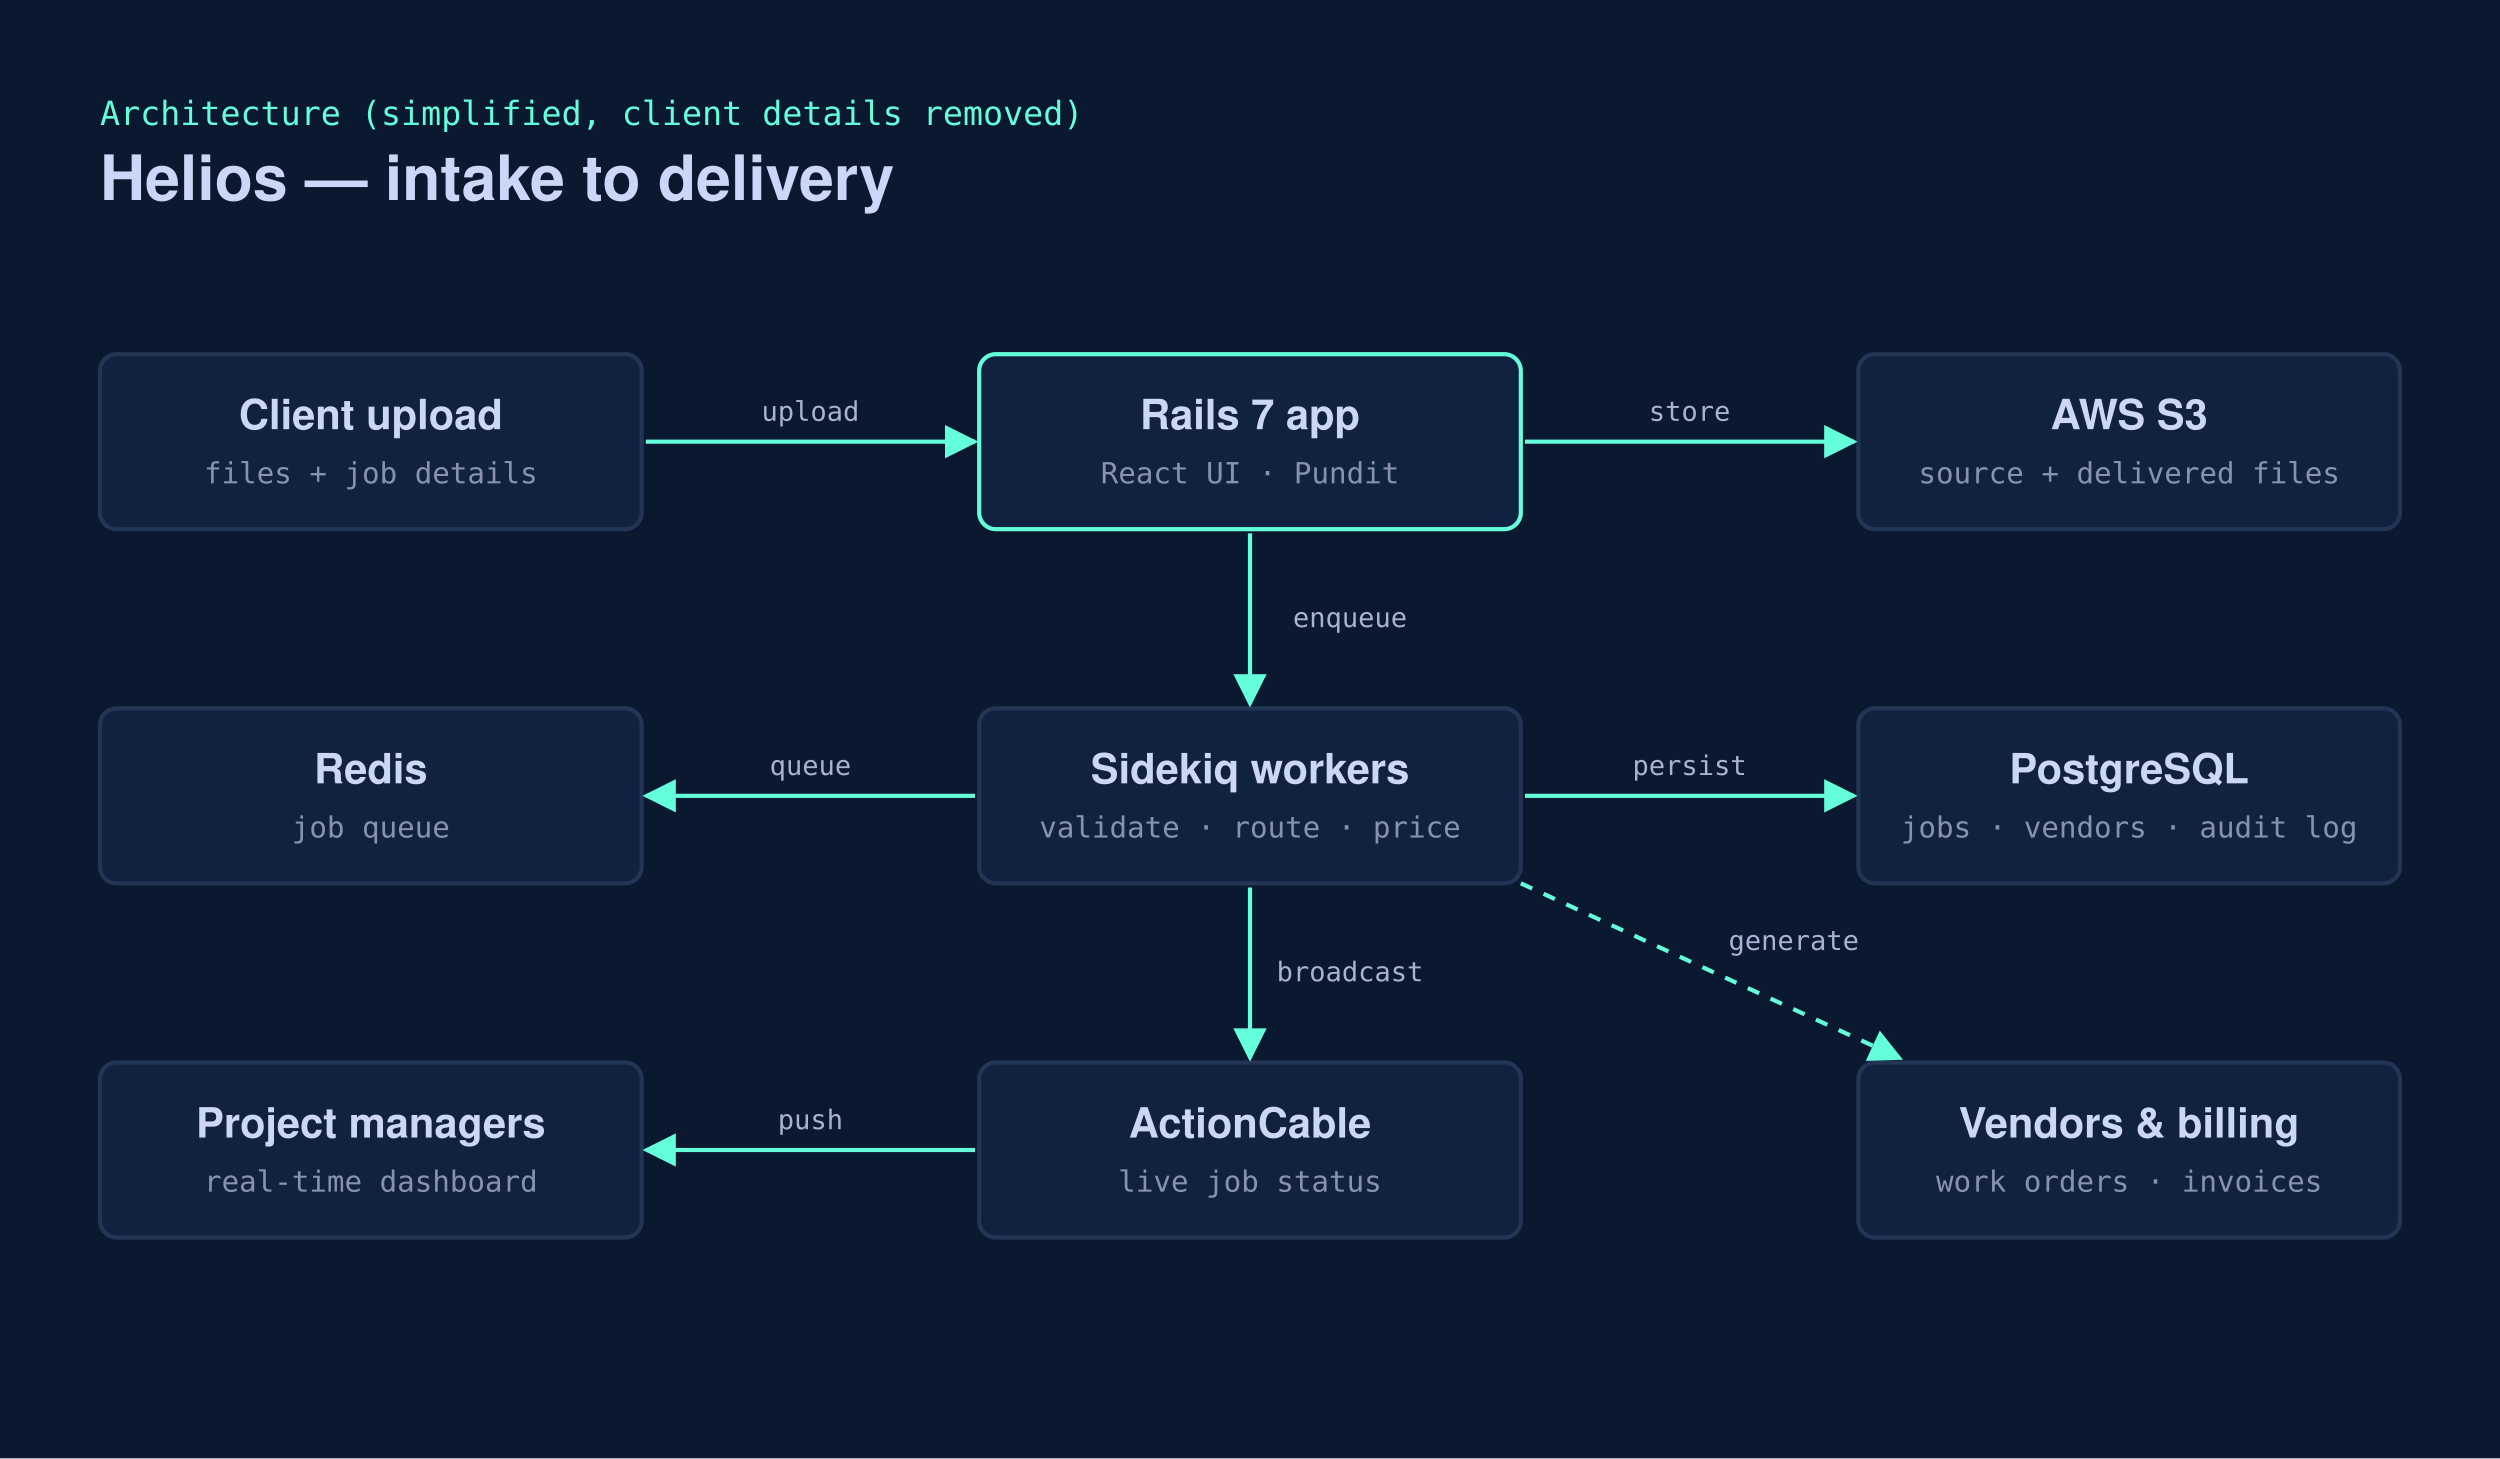
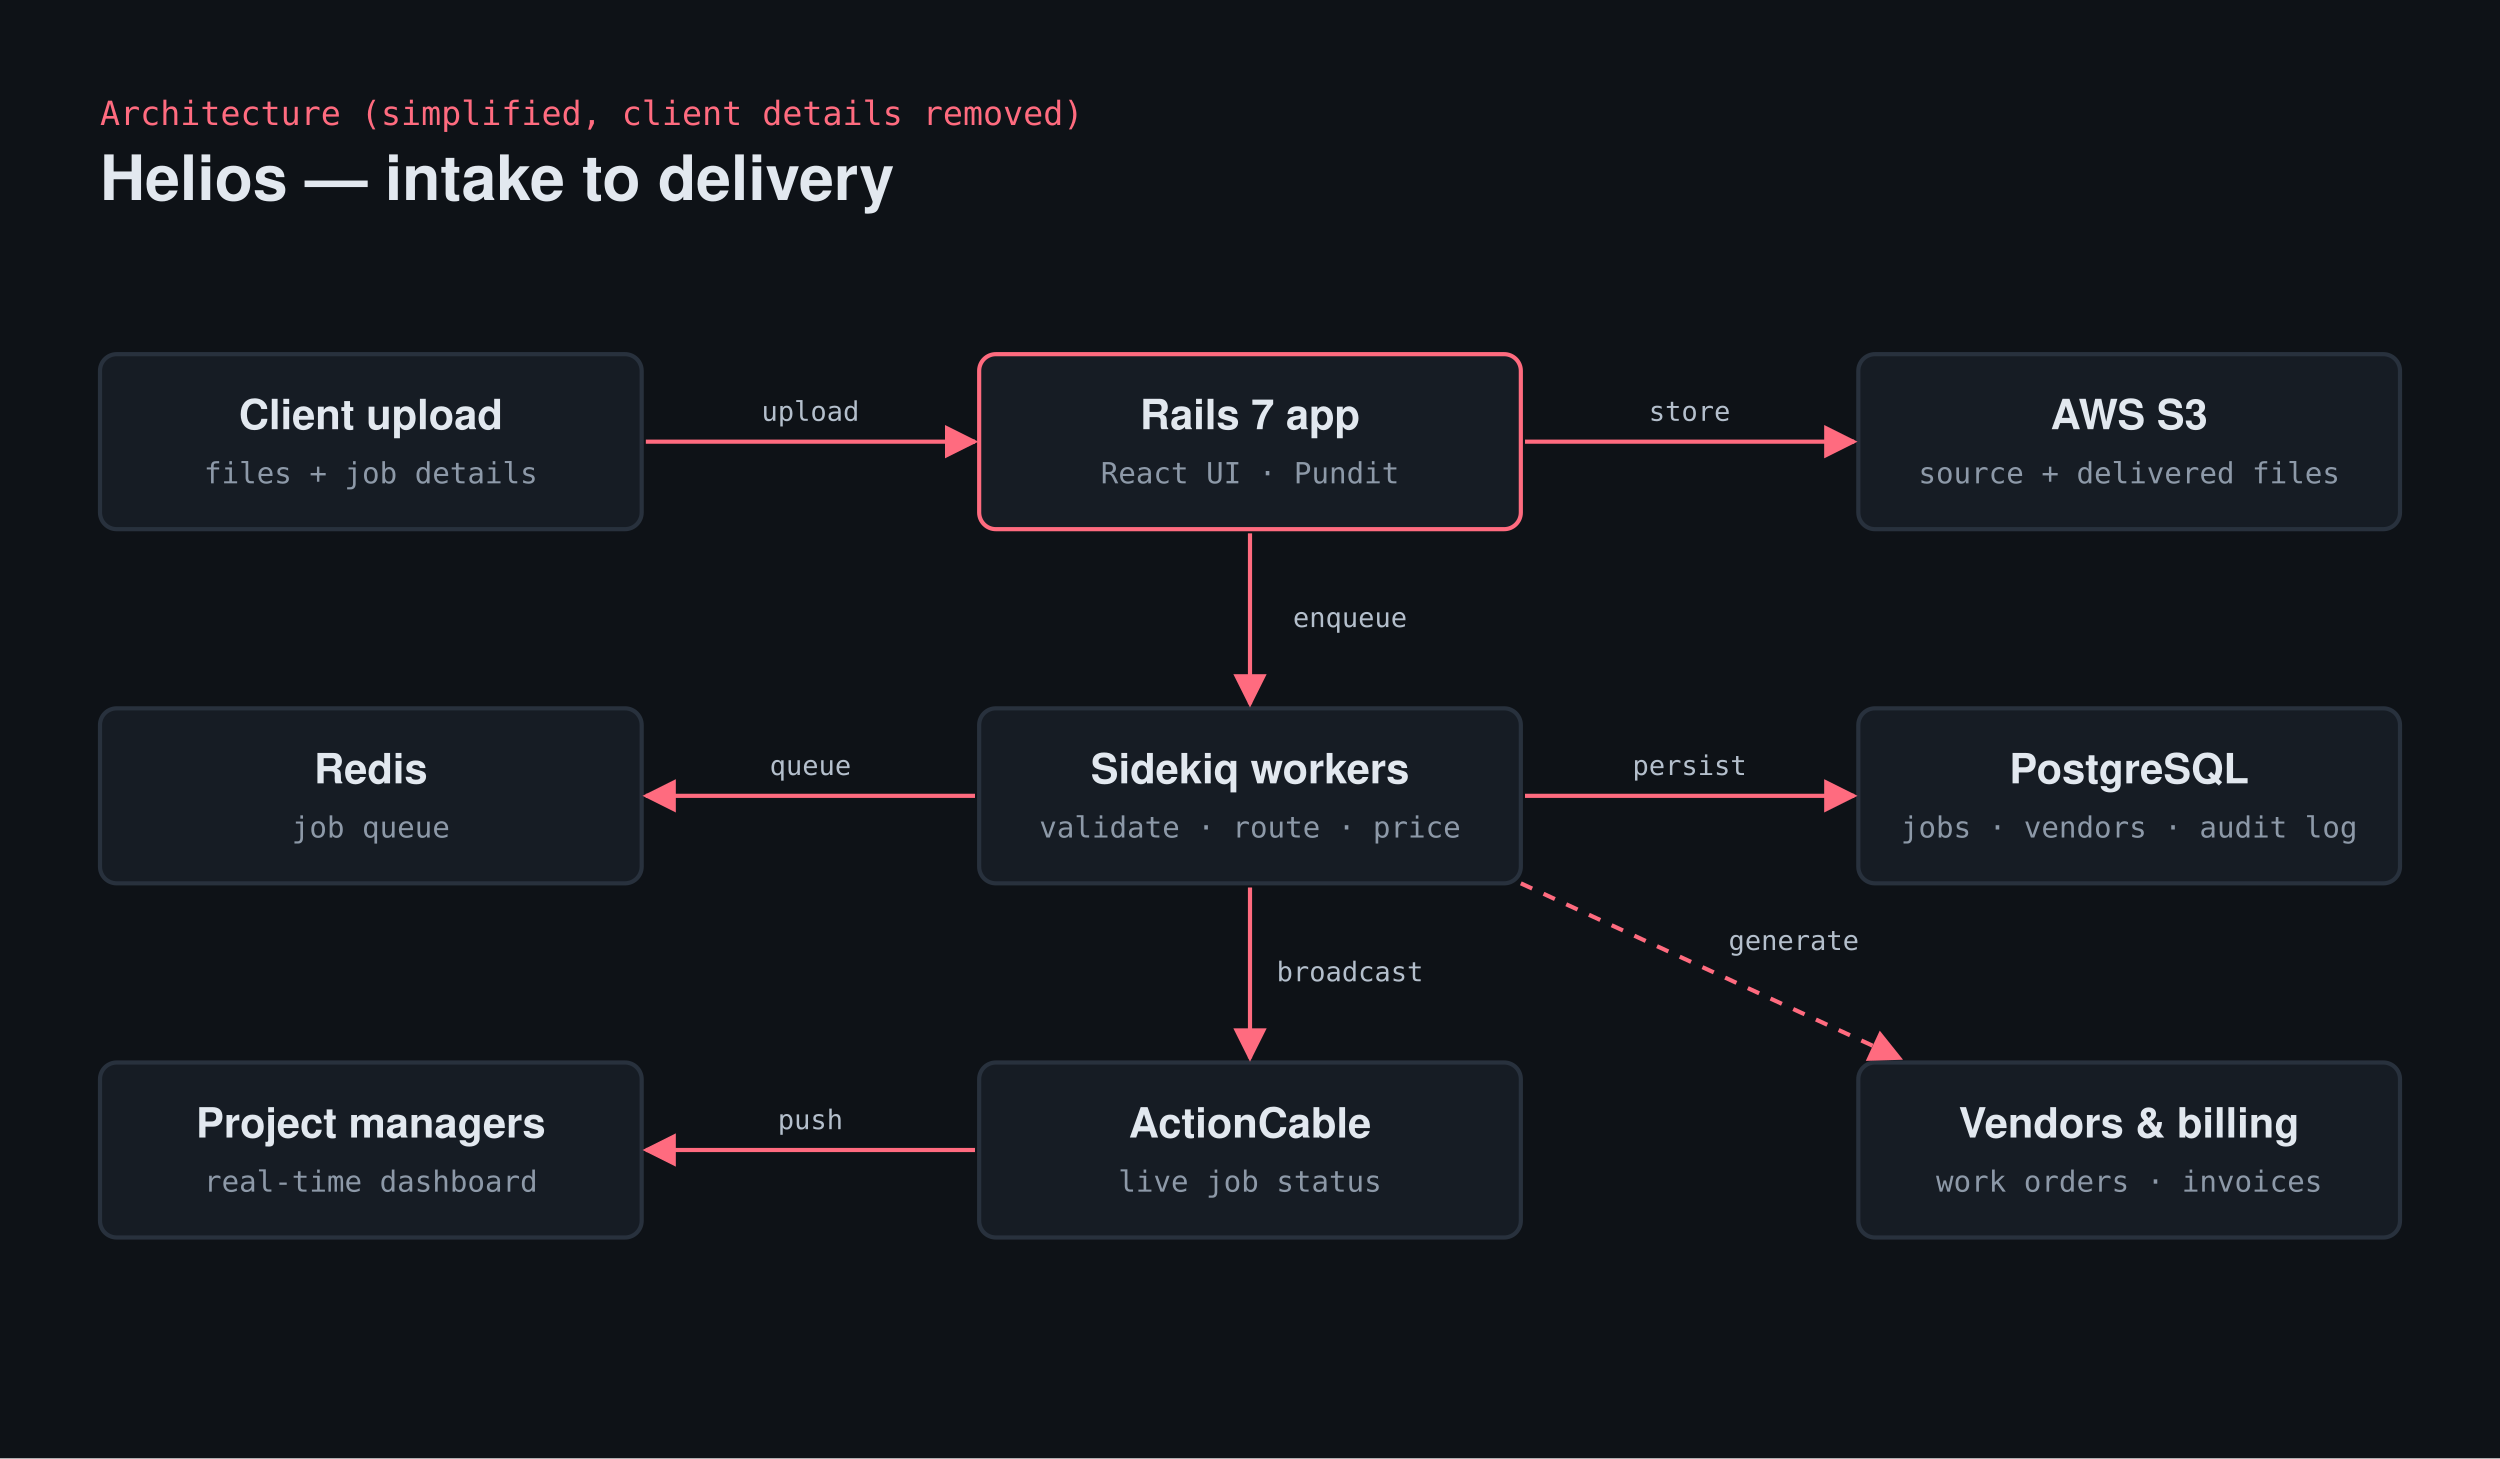
<svg xmlns="http://www.w3.org/2000/svg" width="1200" height="700" viewBox="0 0 1200 700" role="img" aria-label="Helios — intake to delivery architecture diagram">
  <defs>
    <marker id="arrow" viewBox="0 0 10 10" refX="9" refY="5" markerWidth="8" markerHeight="8" orient="auto-start-reverse">
-       <path d="M0,0 L10,5 L0,10 z" fill="#64ffda" />
+       <path d="M0,0 L10,5 L0,10 z" fill="#ff6b7f" />
    </marker>
  </defs>
-   <rect width="1200" height="700" fill="#0a192f" />
-   <text x="48" y="60" font-family="Menlo, SF Mono, monospace" font-size="16" fill="#64ffda">Architecture (simplified, client details removed)</text>
-   <text x="48" y="96" font-family="Helvetica Neue, Helvetica, Arial, sans-serif" font-size="30" font-weight="700" fill="#ccd6f6">Helios — intake to delivery</text>
-   <rect x="48" y="170" width="260" height="84" rx="8" fill="#112240" stroke="#233554" stroke-width="2" />
-   <text x="178.0" y="206" text-anchor="middle" font-family="Helvetica Neue, Helvetica, Arial, sans-serif" font-size="20" font-weight="700" fill="#ccd6f6">Client upload</text>
-   <text x="178.0" y="232" text-anchor="middle" font-family="Menlo, SF Mono, monospace" font-size="14" fill="#8892b0">files + job details</text>
-   <rect x="470" y="170" width="260" height="84" rx="8" fill="#112240" stroke="#64ffda" stroke-width="2" />
-   <text x="600.0" y="206" text-anchor="middle" font-family="Helvetica Neue, Helvetica, Arial, sans-serif" font-size="20" font-weight="700" fill="#ccd6f6">Rails 7 app</text>
-   <text x="600.0" y="232" text-anchor="middle" font-family="Menlo, SF Mono, monospace" font-size="14" fill="#8892b0">React UI · Pundit</text>
-   <rect x="892" y="170" width="260" height="84" rx="8" fill="#112240" stroke="#233554" stroke-width="2" />
-   <text x="1022.0" y="206" text-anchor="middle" font-family="Helvetica Neue, Helvetica, Arial, sans-serif" font-size="20" font-weight="700" fill="#ccd6f6">AWS S3</text>
-   <text x="1022.0" y="232" text-anchor="middle" font-family="Menlo, SF Mono, monospace" font-size="14" fill="#8892b0">source + delivered files</text>
-   <rect x="48" y="340" width="260" height="84" rx="8" fill="#112240" stroke="#233554" stroke-width="2" />
-   <text x="178.0" y="376" text-anchor="middle" font-family="Helvetica Neue, Helvetica, Arial, sans-serif" font-size="20" font-weight="700" fill="#ccd6f6">Redis</text>
-   <text x="178.0" y="402" text-anchor="middle" font-family="Menlo, SF Mono, monospace" font-size="14" fill="#8892b0">job queue</text>
-   <rect x="470" y="340" width="260" height="84" rx="8" fill="#112240" stroke="#233554" stroke-width="2" />
-   <text x="600.0" y="376" text-anchor="middle" font-family="Helvetica Neue, Helvetica, Arial, sans-serif" font-size="20" font-weight="700" fill="#ccd6f6">Sidekiq workers</text>
-   <text x="600.0" y="402" text-anchor="middle" font-family="Menlo, SF Mono, monospace" font-size="14" fill="#8892b0">validate · route · price</text>
-   <rect x="892" y="340" width="260" height="84" rx="8" fill="#112240" stroke="#233554" stroke-width="2" />
-   <text x="1022.0" y="376" text-anchor="middle" font-family="Helvetica Neue, Helvetica, Arial, sans-serif" font-size="20" font-weight="700" fill="#ccd6f6">PostgreSQL</text>
-   <text x="1022.0" y="402" text-anchor="middle" font-family="Menlo, SF Mono, monospace" font-size="14" fill="#8892b0">jobs · vendors · audit log</text>
-   <rect x="48" y="510" width="260" height="84" rx="8" fill="#112240" stroke="#233554" stroke-width="2" />
-   <text x="178.0" y="546" text-anchor="middle" font-family="Helvetica Neue, Helvetica, Arial, sans-serif" font-size="20" font-weight="700" fill="#ccd6f6">Project managers</text>
-   <text x="178.0" y="572" text-anchor="middle" font-family="Menlo, SF Mono, monospace" font-size="14" fill="#8892b0">real-time dashboard</text>
-   <rect x="470" y="510" width="260" height="84" rx="8" fill="#112240" stroke="#233554" stroke-width="2" />
-   <text x="600.0" y="546" text-anchor="middle" font-family="Helvetica Neue, Helvetica, Arial, sans-serif" font-size="20" font-weight="700" fill="#ccd6f6">ActionCable</text>
-   <text x="600.0" y="572" text-anchor="middle" font-family="Menlo, SF Mono, monospace" font-size="14" fill="#8892b0">live job status</text>
-   <rect x="892" y="510" width="260" height="84" rx="8" fill="#112240" stroke="#233554" stroke-width="2" />
-   <text x="1022.0" y="546" text-anchor="middle" font-family="Helvetica Neue, Helvetica, Arial, sans-serif" font-size="20" font-weight="700" fill="#ccd6f6">Vendors &amp; billing</text>
-   <text x="1022.0" y="572" text-anchor="middle" font-family="Menlo, SF Mono, monospace" font-size="14" fill="#8892b0">work orders · invoices</text>
-   <line x1="310" y1="212.0" x2="468" y2="212.0" stroke="#64ffda" stroke-width="2" marker-end="url(#arrow)" />
-   <text x="389.0" y="202.0" text-anchor="middle" font-family="Menlo, SF Mono, monospace" font-size="13" fill="#a8b2d1">upload</text>
-   <line x1="732" y1="212.0" x2="890" y2="212.0" stroke="#64ffda" stroke-width="2" marker-end="url(#arrow)" />
-   <text x="811.0" y="202.0" text-anchor="middle" font-family="Menlo, SF Mono, monospace" font-size="13" fill="#a8b2d1">store</text>
-   <line x1="600.0" y1="256" x2="600.0" y2="338" stroke="#64ffda" stroke-width="2" marker-end="url(#arrow)" />
-   <text x="648.0" y="301.0" text-anchor="middle" font-family="Menlo, SF Mono, monospace" font-size="13" fill="#a8b2d1">enqueue</text>
-   <line x1="468" y1="382.0" x2="310" y2="382.0" stroke="#64ffda" stroke-width="2" marker-end="url(#arrow)" />
-   <text x="389.0" y="372.0" text-anchor="middle" font-family="Menlo, SF Mono, monospace" font-size="13" fill="#a8b2d1">queue</text>
-   <line x1="732" y1="382.0" x2="890" y2="382.0" stroke="#64ffda" stroke-width="2" marker-end="url(#arrow)" />
-   <text x="811.0" y="372.0" text-anchor="middle" font-family="Menlo, SF Mono, monospace" font-size="13" fill="#a8b2d1">persist</text>
-   <line x1="600.0" y1="426" x2="600.0" y2="508" stroke="#64ffda" stroke-width="2" marker-end="url(#arrow)" />
-   <text x="648.0" y="471.0" text-anchor="middle" font-family="Menlo, SF Mono, monospace" font-size="13" fill="#a8b2d1">broadcast</text>
-   <line x1="468" y1="552.0" x2="310" y2="552.0" stroke="#64ffda" stroke-width="2" marker-end="url(#arrow)" />
-   <text x="389.0" y="542.0" text-anchor="middle" font-family="Menlo, SF Mono, monospace" font-size="13" fill="#a8b2d1">push</text>
-   <line x1="730" y1="424" x2="912" y2="508" stroke="#64ffda" stroke-width="2" stroke-dasharray="6 6" marker-end="url(#arrow)" />
-   <text x="861.0" y="456.0" text-anchor="middle" font-family="Menlo, SF Mono, monospace" font-size="13" fill="#a8b2d1">generate</text>
+   <rect width="1200" height="700" fill="#0e1217" />
+   <text x="48" y="60" font-family="Menlo, SF Mono, monospace" font-size="16" fill="#ff6b7f">Architecture (simplified, client details removed)</text>
+   <text x="48" y="96" font-family="Helvetica Neue, Helvetica, Arial, sans-serif" font-size="30" font-weight="700" fill="#e2e8ef">Helios — intake to delivery</text>
+   <rect x="48" y="170" width="260" height="84" rx="8" fill="#161c24" stroke="#28313d" stroke-width="2" />
+   <text x="178.0" y="206" text-anchor="middle" font-family="Helvetica Neue, Helvetica, Arial, sans-serif" font-size="20" font-weight="700" fill="#e2e8ef">Client upload</text>
+   <text x="178.0" y="232" text-anchor="middle" font-family="Menlo, SF Mono, monospace" font-size="14" fill="#8d99a8">files + job details</text>
+   <rect x="470" y="170" width="260" height="84" rx="8" fill="#161c24" stroke="#ff6b7f" stroke-width="2" />
+   <text x="600.0" y="206" text-anchor="middle" font-family="Helvetica Neue, Helvetica, Arial, sans-serif" font-size="20" font-weight="700" fill="#e2e8ef">Rails 7 app</text>
+   <text x="600.0" y="232" text-anchor="middle" font-family="Menlo, SF Mono, monospace" font-size="14" fill="#8d99a8">React UI · Pundit</text>
+   <rect x="892" y="170" width="260" height="84" rx="8" fill="#161c24" stroke="#28313d" stroke-width="2" />
+   <text x="1022.0" y="206" text-anchor="middle" font-family="Helvetica Neue, Helvetica, Arial, sans-serif" font-size="20" font-weight="700" fill="#e2e8ef">AWS S3</text>
+   <text x="1022.0" y="232" text-anchor="middle" font-family="Menlo, SF Mono, monospace" font-size="14" fill="#8d99a8">source + delivered files</text>
+   <rect x="48" y="340" width="260" height="84" rx="8" fill="#161c24" stroke="#28313d" stroke-width="2" />
+   <text x="178.0" y="376" text-anchor="middle" font-family="Helvetica Neue, Helvetica, Arial, sans-serif" font-size="20" font-weight="700" fill="#e2e8ef">Redis</text>
+   <text x="178.0" y="402" text-anchor="middle" font-family="Menlo, SF Mono, monospace" font-size="14" fill="#8d99a8">job queue</text>
+   <rect x="470" y="340" width="260" height="84" rx="8" fill="#161c24" stroke="#28313d" stroke-width="2" />
+   <text x="600.0" y="376" text-anchor="middle" font-family="Helvetica Neue, Helvetica, Arial, sans-serif" font-size="20" font-weight="700" fill="#e2e8ef">Sidekiq workers</text>
+   <text x="600.0" y="402" text-anchor="middle" font-family="Menlo, SF Mono, monospace" font-size="14" fill="#8d99a8">validate · route · price</text>
+   <rect x="892" y="340" width="260" height="84" rx="8" fill="#161c24" stroke="#28313d" stroke-width="2" />
+   <text x="1022.0" y="376" text-anchor="middle" font-family="Helvetica Neue, Helvetica, Arial, sans-serif" font-size="20" font-weight="700" fill="#e2e8ef">PostgreSQL</text>
+   <text x="1022.0" y="402" text-anchor="middle" font-family="Menlo, SF Mono, monospace" font-size="14" fill="#8d99a8">jobs · vendors · audit log</text>
+   <rect x="48" y="510" width="260" height="84" rx="8" fill="#161c24" stroke="#28313d" stroke-width="2" />
+   <text x="178.0" y="546" text-anchor="middle" font-family="Helvetica Neue, Helvetica, Arial, sans-serif" font-size="20" font-weight="700" fill="#e2e8ef">Project managers</text>
+   <text x="178.0" y="572" text-anchor="middle" font-family="Menlo, SF Mono, monospace" font-size="14" fill="#8d99a8">real-time dashboard</text>
+   <rect x="470" y="510" width="260" height="84" rx="8" fill="#161c24" stroke="#28313d" stroke-width="2" />
+   <text x="600.0" y="546" text-anchor="middle" font-family="Helvetica Neue, Helvetica, Arial, sans-serif" font-size="20" font-weight="700" fill="#e2e8ef">ActionCable</text>
+   <text x="600.0" y="572" text-anchor="middle" font-family="Menlo, SF Mono, monospace" font-size="14" fill="#8d99a8">live job status</text>
+   <rect x="892" y="510" width="260" height="84" rx="8" fill="#161c24" stroke="#28313d" stroke-width="2" />
+   <text x="1022.0" y="546" text-anchor="middle" font-family="Helvetica Neue, Helvetica, Arial, sans-serif" font-size="20" font-weight="700" fill="#e2e8ef">Vendors &amp; billing</text>
+   <text x="1022.0" y="572" text-anchor="middle" font-family="Menlo, SF Mono, monospace" font-size="14" fill="#8d99a8">work orders · invoices</text>
+   <line x1="310" y1="212.0" x2="468" y2="212.0" stroke="#ff6b7f" stroke-width="2" marker-end="url(#arrow)" />
+   <text x="389.0" y="202.0" text-anchor="middle" font-family="Menlo, SF Mono, monospace" font-size="13" fill="#b4bfcc">upload</text>
+   <line x1="732" y1="212.0" x2="890" y2="212.0" stroke="#ff6b7f" stroke-width="2" marker-end="url(#arrow)" />
+   <text x="811.0" y="202.0" text-anchor="middle" font-family="Menlo, SF Mono, monospace" font-size="13" fill="#b4bfcc">store</text>
+   <line x1="600.0" y1="256" x2="600.0" y2="338" stroke="#ff6b7f" stroke-width="2" marker-end="url(#arrow)" />
+   <text x="648.0" y="301.0" text-anchor="middle" font-family="Menlo, SF Mono, monospace" font-size="13" fill="#b4bfcc">enqueue</text>
+   <line x1="468" y1="382.0" x2="310" y2="382.0" stroke="#ff6b7f" stroke-width="2" marker-end="url(#arrow)" />
+   <text x="389.0" y="372.0" text-anchor="middle" font-family="Menlo, SF Mono, monospace" font-size="13" fill="#b4bfcc">queue</text>
+   <line x1="732" y1="382.0" x2="890" y2="382.0" stroke="#ff6b7f" stroke-width="2" marker-end="url(#arrow)" />
+   <text x="811.0" y="372.0" text-anchor="middle" font-family="Menlo, SF Mono, monospace" font-size="13" fill="#b4bfcc">persist</text>
+   <line x1="600.0" y1="426" x2="600.0" y2="508" stroke="#ff6b7f" stroke-width="2" marker-end="url(#arrow)" />
+   <text x="648.0" y="471.0" text-anchor="middle" font-family="Menlo, SF Mono, monospace" font-size="13" fill="#b4bfcc">broadcast</text>
+   <line x1="468" y1="552.0" x2="310" y2="552.0" stroke="#ff6b7f" stroke-width="2" marker-end="url(#arrow)" />
+   <text x="389.0" y="542.0" text-anchor="middle" font-family="Menlo, SF Mono, monospace" font-size="13" fill="#b4bfcc">push</text>
+   <line x1="730" y1="424" x2="912" y2="508" stroke="#ff6b7f" stroke-width="2" stroke-dasharray="6 6" marker-end="url(#arrow)" />
+   <text x="861.0" y="456.0" text-anchor="middle" font-family="Menlo, SF Mono, monospace" font-size="13" fill="#b4bfcc">generate</text>
</svg>
